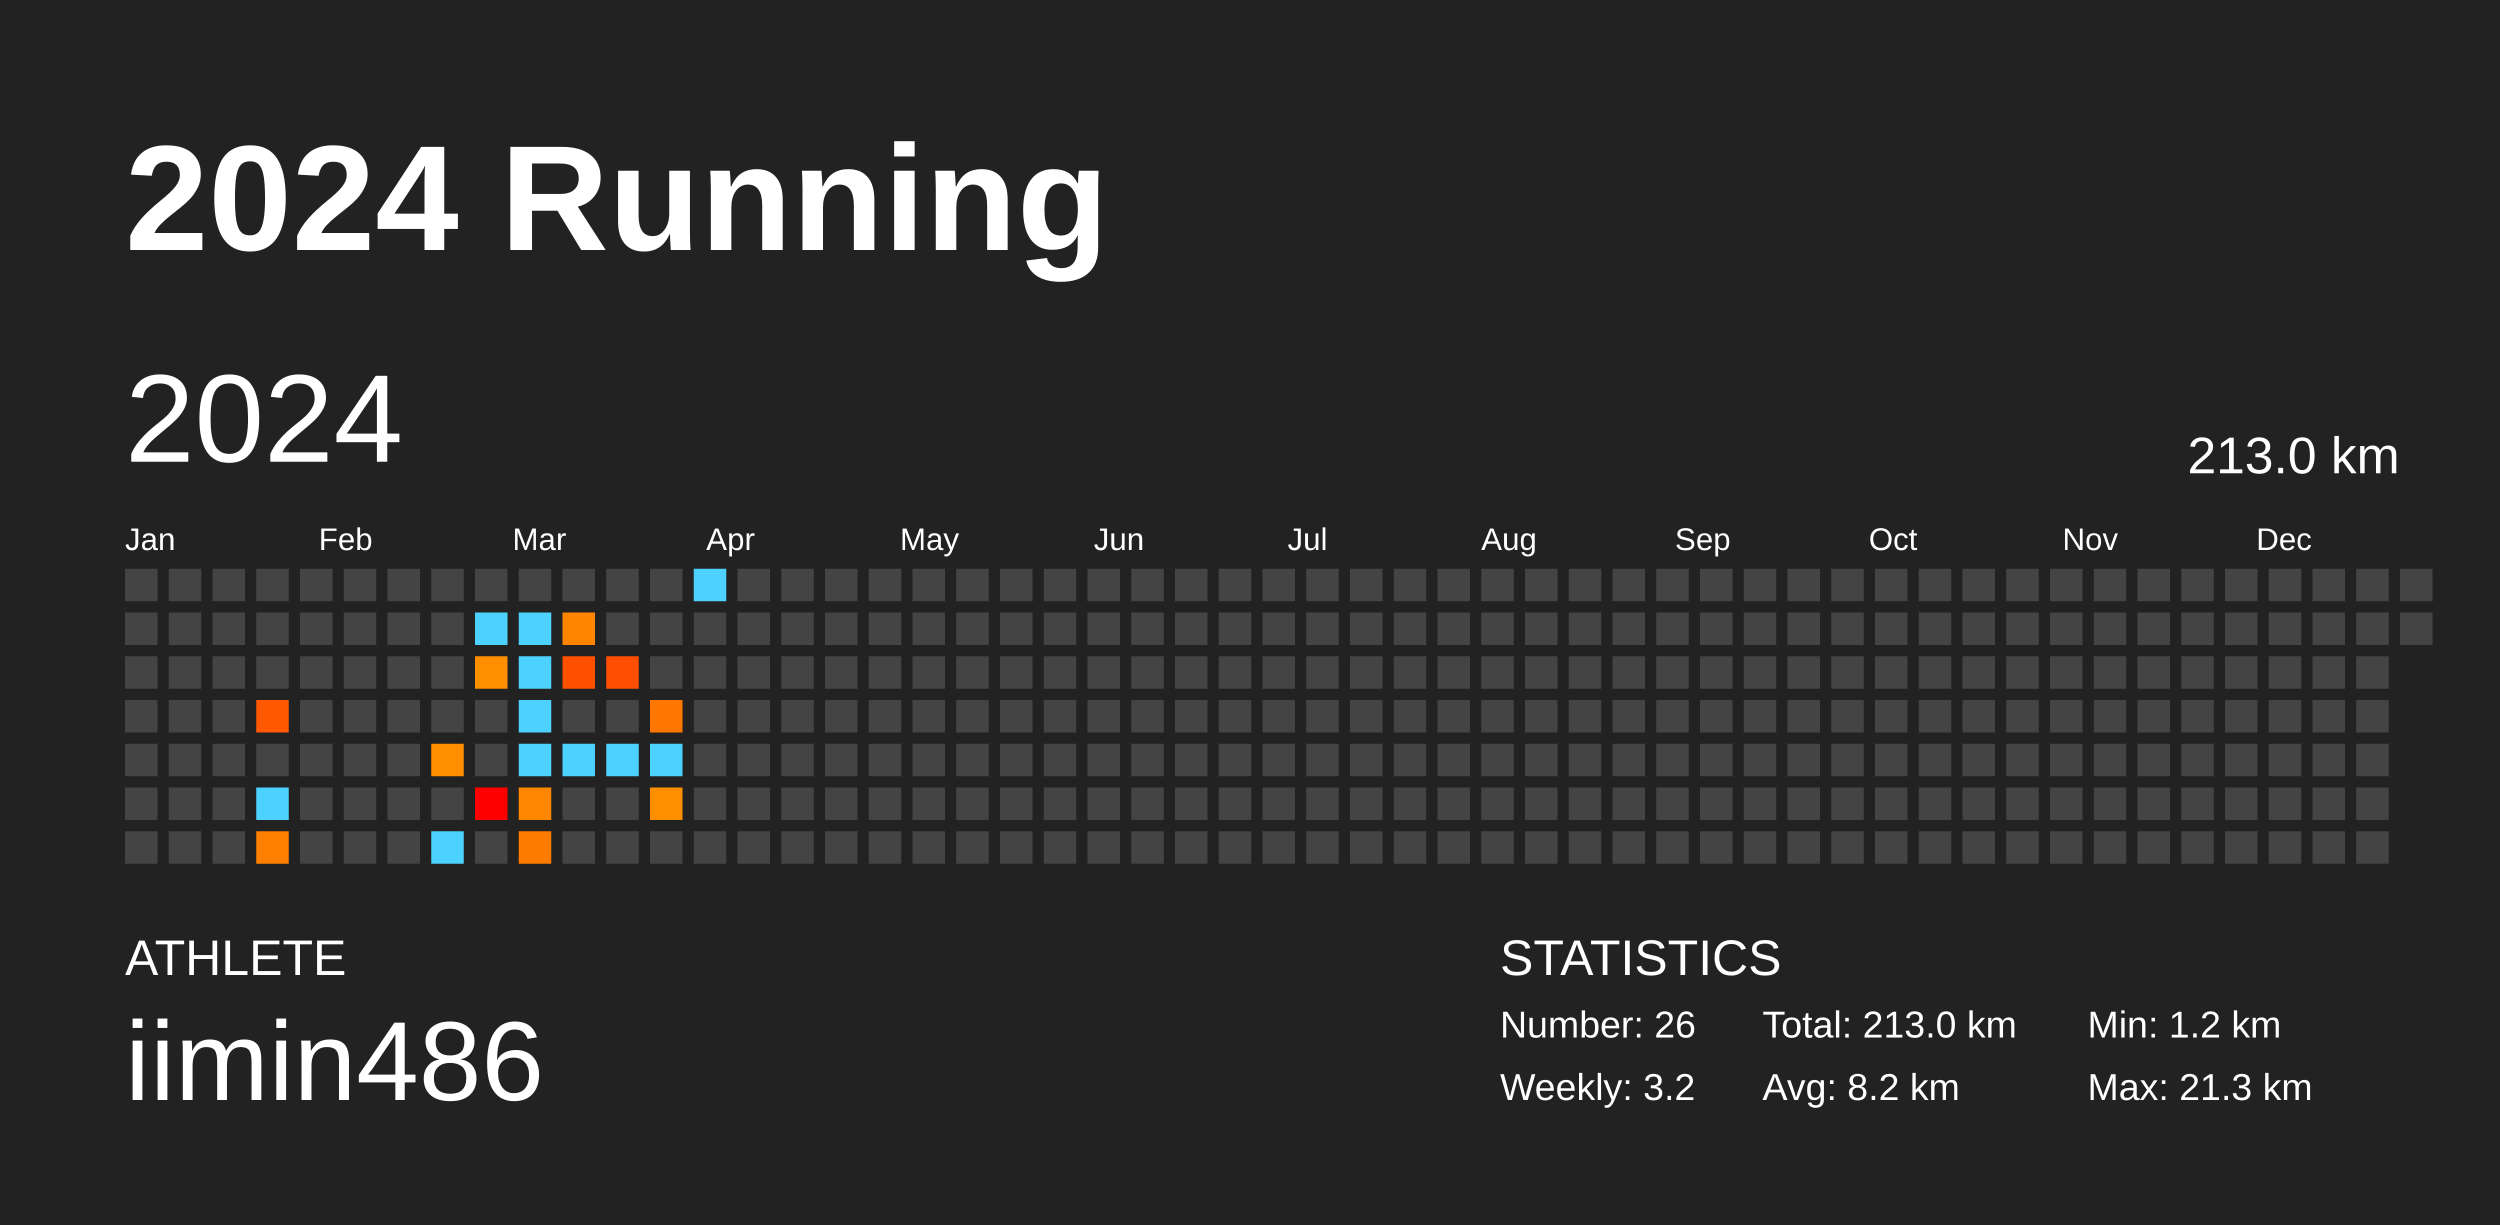
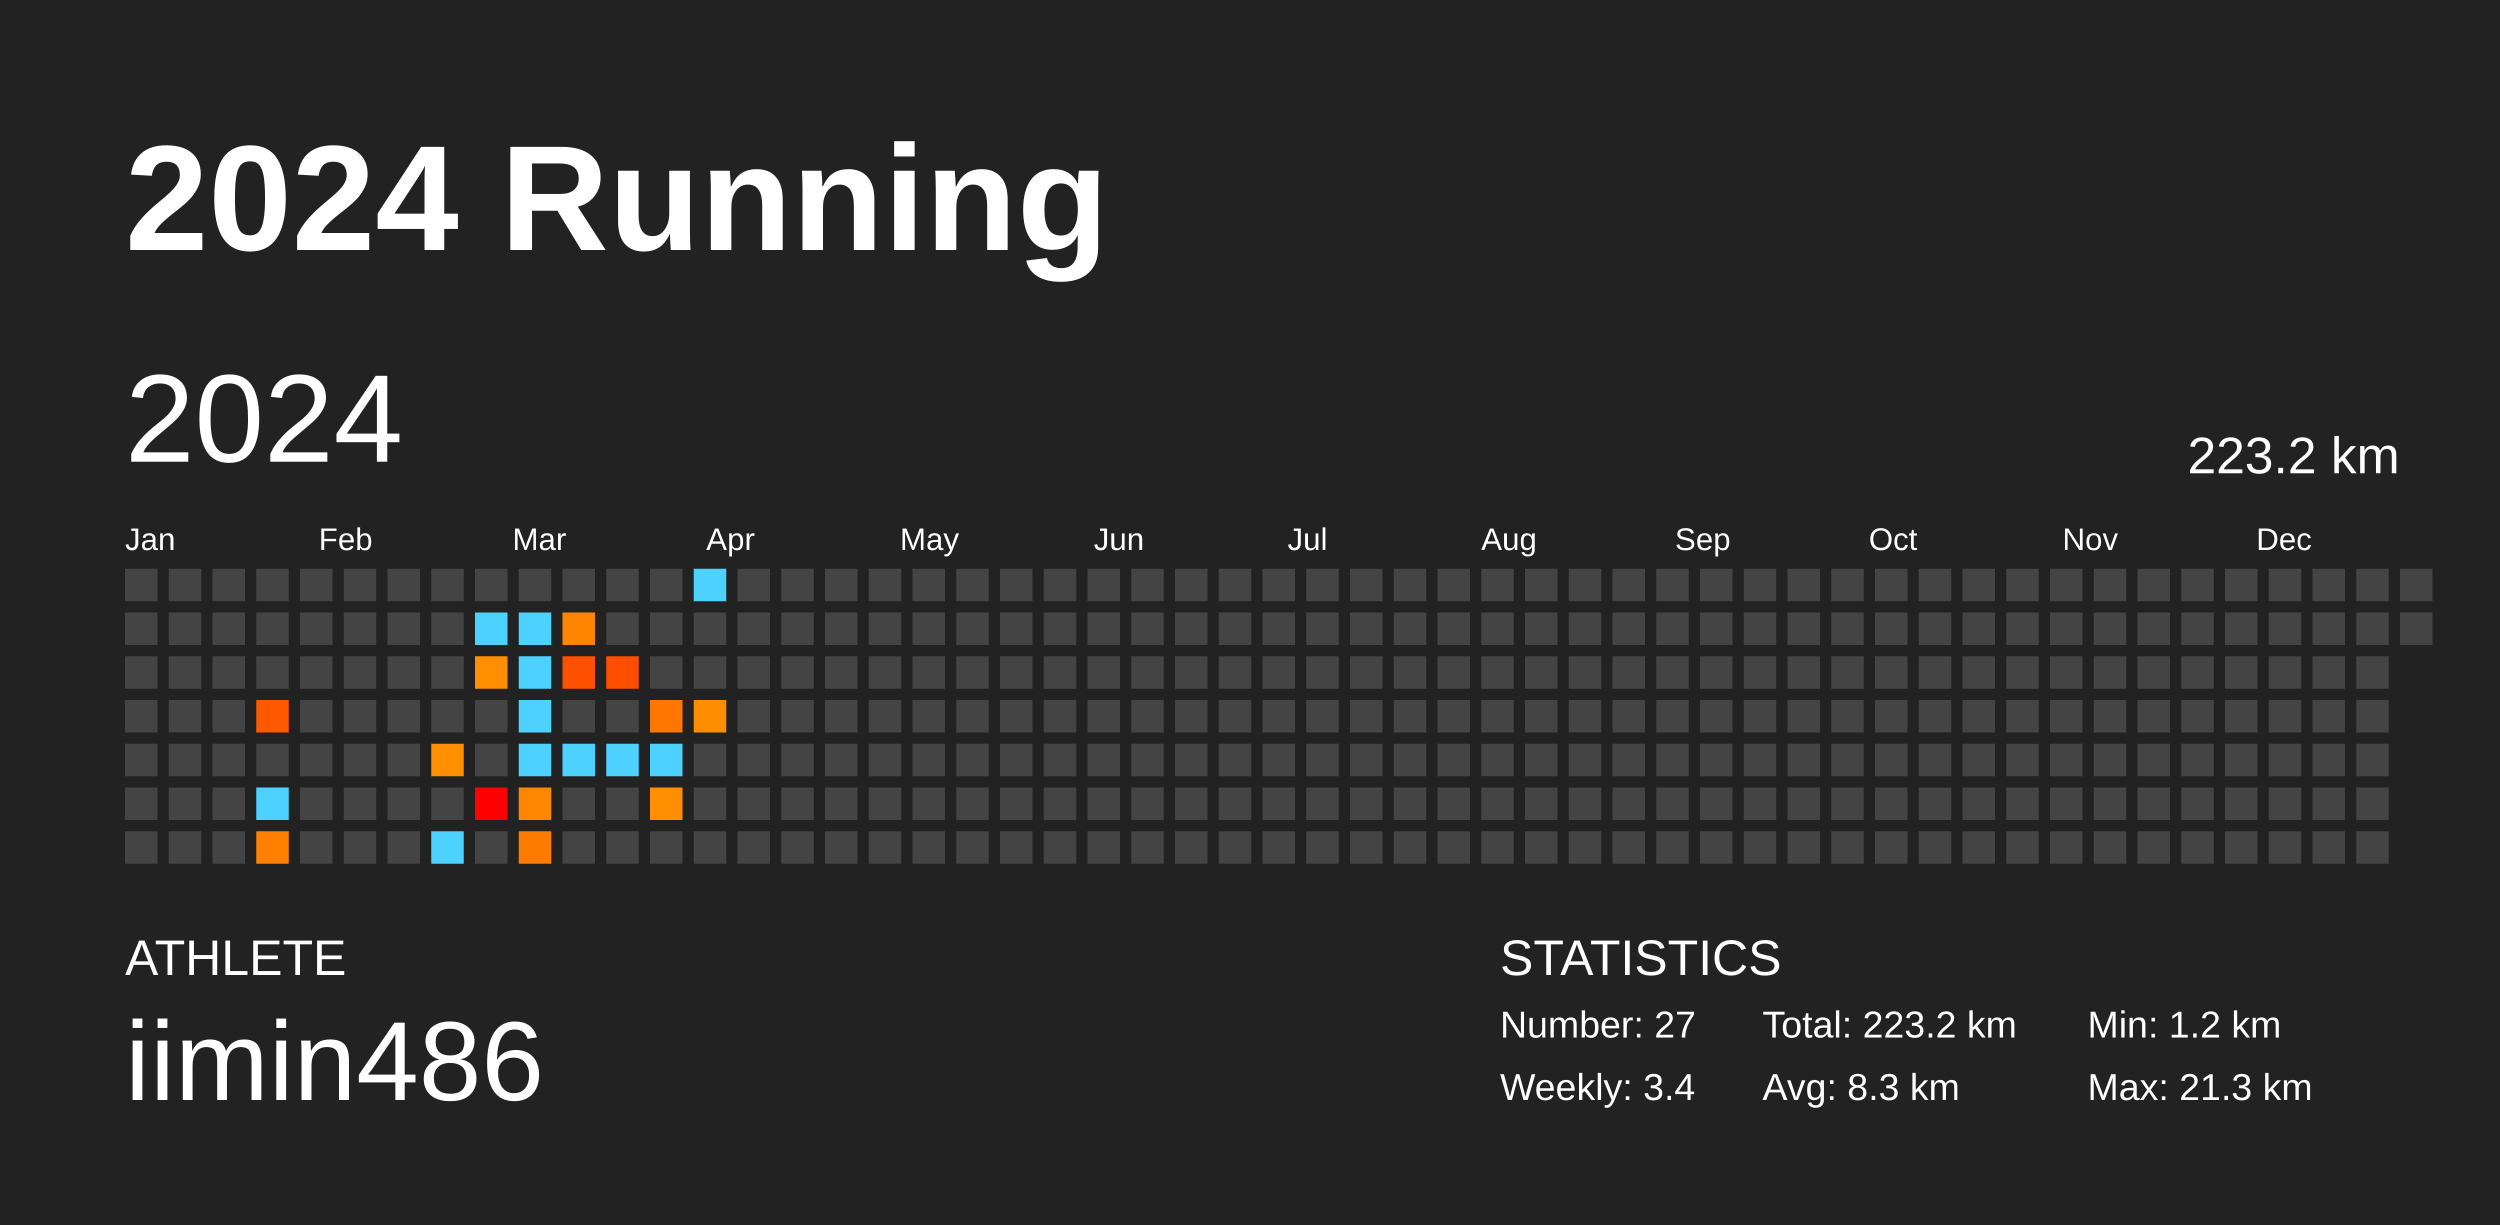
<svg xmlns="http://www.w3.org/2000/svg" baseProfile="full" height="98mm" version="1.1" viewBox="0,0,200,98" width="200mm">
  <defs />
  <rect fill="#222222" height="98" width="200" x="0" y="0" />
  <text fill="#FFFFFF" style="font-size:12px; font-family:Arial; font-weight:bold;" x="10" y="20">2024 Running</text>
  <text fill="#FFFFFF" style="font-size:4px; font-family:Arial" x="10" y="78">ATHLETE</text>
  <text fill="#FFFFFF" style="font-size:9px; font-family:Arial" x="10" y="88">iimin486</text>
  <text fill="#FFFFFF" style="font-size:4px; font-family:Arial" x="120" y="78">STATISTICS</text>
-   <text fill="#FFFFFF" style="font-size:3px; font-family:Arial" x="120" y="83">Number: 26</text>
-   <text fill="#FFFFFF" style="font-size:3px; font-family:Arial" x="120" y="88">Weekly: 3.2</text>
-   <text fill="#FFFFFF" style="font-size:3px; font-family:Arial" x="141" y="83">Total: 213.0 km</text>
-   <text fill="#FFFFFF" style="font-size:3px; font-family:Arial" x="141" y="88">Avg: 8.2 km</text>
+   <text fill="#FFFFFF" style="font-size:3px; font-family:Arial" x="120" y="83">Number: 27</text>
+   <text fill="#FFFFFF" style="font-size:3px; font-family:Arial" x="120" y="88">Weekly: 3.4</text>
+   <text fill="#FFFFFF" style="font-size:3px; font-family:Arial" x="141" y="83">Total: 223.2 km</text>
+   <text fill="#FFFFFF" style="font-size:3px; font-family:Arial" x="141" y="88">Avg: 8.3 km</text>
  <text fill="#FFFFFF" style="font-size:3px; font-family:Arial" x="167" y="83">Min: 1.2 km</text>
  <text fill="#FFFFFF" style="font-size:3px; font-family:Arial" x="167" y="88">Max: 21.3 km</text>
  <text dominant-baseline="hanging" fill="#FFFFFF" style="font-size:10.0px; font-family:Arial;" x="10" y="30">2024</text>
-   <text dominant-baseline="hanging" fill="#FFFFFF" style="font-size:4.125px; font-family:Arial;" x="175" y="35">213.0 km</text>
+   <text dominant-baseline="hanging" fill="#FFFFFF" style="font-size:4.125px; font-family:Arial;" x="175" y="35">223.2 km</text>
  <text fill="#FFFFFF" style="font-size:2.5px; font-family:Arial" x="10.0" y="44">Jan</text>
  <text fill="#FFFFFF" style="font-size:2.5px; font-family:Arial" x="25.5" y="44">Feb</text>
  <text fill="#FFFFFF" style="font-size:2.5px; font-family:Arial" x="41.0" y="44">Mar</text>
  <text fill="#FFFFFF" style="font-size:2.5px; font-family:Arial" x="56.5" y="44">Apr</text>
  <text fill="#FFFFFF" style="font-size:2.5px; font-family:Arial" x="72.0" y="44">May</text>
  <text fill="#FFFFFF" style="font-size:2.5px; font-family:Arial" x="87.5" y="44">Jun</text>
  <text fill="#FFFFFF" style="font-size:2.5px; font-family:Arial" x="103.0" y="44">Jul</text>
  <text fill="#FFFFFF" style="font-size:2.5px; font-family:Arial" x="118.5" y="44">Aug</text>
  <text fill="#FFFFFF" style="font-size:2.5px; font-family:Arial" x="134.0" y="44">Sep</text>
  <text fill="#FFFFFF" style="font-size:2.5px; font-family:Arial" x="149.5" y="44">Oct</text>
  <text fill="#FFFFFF" style="font-size:2.5px; font-family:Arial" x="165.0" y="44">Nov</text>
  <text fill="#FFFFFF" style="font-size:2.5px; font-family:Arial" x="180.5" y="44">Dec</text>
  <rect fill="#444444" height="2.6" width="2.6" x="10.0" y="45.5" />
  <rect fill="#444444" height="2.6" width="2.6" x="10.0" y="49.0" />
  <rect fill="#444444" height="2.6" width="2.6" x="10.0" y="52.5" />
  <rect fill="#444444" height="2.6" width="2.6" x="10.0" y="56.0" />
  <rect fill="#444444" height="2.6" width="2.6" x="10.0" y="59.5" />
  <rect fill="#444444" height="2.6" width="2.6" x="10.0" y="63.0" />
  <rect fill="#444444" height="2.6" width="2.6" x="10.0" y="66.5" />
  <rect fill="#444444" height="2.6" width="2.6" x="13.5" y="45.5" />
  <rect fill="#444444" height="2.6" width="2.6" x="13.5" y="49.0" />
  <rect fill="#444444" height="2.6" width="2.6" x="13.5" y="52.5" />
  <rect fill="#444444" height="2.6" width="2.6" x="13.5" y="56.0" />
  <rect fill="#444444" height="2.6" width="2.6" x="13.5" y="59.5" />
  <rect fill="#444444" height="2.6" width="2.6" x="13.5" y="63.0" />
  <rect fill="#444444" height="2.6" width="2.6" x="13.5" y="66.5" />
  <rect fill="#444444" height="2.6" width="2.6" x="17.0" y="45.5" />
  <rect fill="#444444" height="2.6" width="2.6" x="17.0" y="49.0" />
  <rect fill="#444444" height="2.6" width="2.6" x="17.0" y="52.5" />
  <rect fill="#444444" height="2.6" width="2.6" x="17.0" y="56.0" />
  <rect fill="#444444" height="2.6" width="2.6" x="17.0" y="59.5" />
  <rect fill="#444444" height="2.6" width="2.6" x="17.0" y="63.0" />
  <rect fill="#444444" height="2.6" width="2.6" x="17.0" y="66.5" />
  <rect fill="#444444" height="2.6" width="2.6" x="20.5" y="45.5" />
  <rect fill="#444444" height="2.6" width="2.6" x="20.5" y="49.0" />
  <rect fill="#444444" height="2.6" width="2.6" x="20.5" y="52.5" />
  <rect fill="#ff5800" height="2.6" width="2.6" x="20.5" y="56.0" />
  <rect fill="#444444" height="2.6" width="2.6" x="20.5" y="59.5" />
  <rect fill="#4dd2ff" height="2.6" width="2.6" x="20.5" y="63.0" />
  <rect fill="#ff7f00" height="2.6" width="2.6" x="20.5" y="66.5" />
  <rect fill="#444444" height="2.6" width="2.6" x="24.0" y="45.5" />
  <rect fill="#444444" height="2.6" width="2.6" x="24.0" y="49.0" />
  <rect fill="#444444" height="2.6" width="2.6" x="24.0" y="52.5" />
  <rect fill="#444444" height="2.6" width="2.6" x="24.0" y="56.0" />
  <rect fill="#444444" height="2.6" width="2.6" x="24.0" y="59.5" />
  <rect fill="#444444" height="2.6" width="2.6" x="24.0" y="63.0" />
  <rect fill="#444444" height="2.6" width="2.6" x="24.0" y="66.5" />
  <rect fill="#444444" height="2.6" width="2.6" x="27.5" y="45.5" />
  <rect fill="#444444" height="2.6" width="2.6" x="27.5" y="49.0" />
  <rect fill="#444444" height="2.6" width="2.6" x="27.5" y="52.5" />
  <rect fill="#444444" height="2.6" width="2.6" x="27.5" y="56.0" />
  <rect fill="#444444" height="2.6" width="2.6" x="27.5" y="59.5" />
  <rect fill="#444444" height="2.6" width="2.6" x="27.5" y="63.0" />
  <rect fill="#444444" height="2.6" width="2.6" x="27.5" y="66.5" />
  <rect fill="#444444" height="2.6" width="2.6" x="31.0" y="45.5" />
  <rect fill="#444444" height="2.6" width="2.6" x="31.0" y="49.0" />
  <rect fill="#444444" height="2.6" width="2.6" x="31.0" y="52.5" />
  <rect fill="#444444" height="2.6" width="2.6" x="31.0" y="56.0" />
  <rect fill="#444444" height="2.6" width="2.6" x="31.0" y="59.5" />
  <rect fill="#444444" height="2.6" width="2.6" x="31.0" y="63.0" />
  <rect fill="#444444" height="2.6" width="2.6" x="31.0" y="66.5" />
  <rect fill="#444444" height="2.6" width="2.6" x="34.5" y="45.5" />
  <rect fill="#444444" height="2.6" width="2.6" x="34.5" y="49.0" />
  <rect fill="#444444" height="2.6" width="2.6" x="34.5" y="52.5" />
  <rect fill="#444444" height="2.6" width="2.6" x="34.5" y="56.0" />
  <rect fill="#ff8f00" height="2.6" width="2.6" x="34.5" y="59.5" />
  <rect fill="#444444" height="2.6" width="2.6" x="34.5" y="63.0" />
  <rect fill="#4dd2ff" height="2.6" width="2.6" x="34.5" y="66.5" />
  <rect fill="#444444" height="2.6" width="2.6" x="38.0" y="45.5" />
  <rect fill="#4dd2ff" height="2.6" width="2.6" x="38.0" y="49.0" />
  <rect fill="#ff8f00" height="2.6" width="2.6" x="38.0" y="52.5" />
  <rect fill="#444444" height="2.6" width="2.6" x="38.0" y="56.0" />
  <rect fill="#444444" height="2.6" width="2.6" x="38.0" y="59.5" />
  <rect fill="red" height="2.6" width="2.6" x="38.0" y="63.0" />
  <rect fill="#444444" height="2.6" width="2.6" x="38.0" y="66.5" />
  <rect fill="#444444" height="2.6" width="2.6" x="41.5" y="45.5" />
  <rect fill="#4dd2ff" height="2.6" width="2.6" x="41.5" y="49.0" />
  <rect fill="#4dd2ff" height="2.6" width="2.6" x="41.5" y="52.5" />
  <rect fill="#4dd2ff" height="2.6" width="2.6" x="41.5" y="56.0" />
  <rect fill="#4dd2ff" height="2.6" width="2.6" x="41.5" y="59.5" />
  <rect fill="#ff8600" height="2.6" width="2.6" x="41.5" y="63.0" />
  <rect fill="#ff7b00" height="2.6" width="2.6" x="41.5" y="66.5" />
  <rect fill="#444444" height="2.6" width="2.6" x="45.0" y="45.5" />
  <rect fill="#ff8500" height="2.6" width="2.6" x="45.0" y="49.0" />
  <rect fill="#ff5000" height="2.6" width="2.6" x="45.0" y="52.5" />
  <rect fill="#444444" height="2.6" width="2.6" x="45.0" y="56.0" />
  <rect fill="#4dd2ff" height="2.6" width="2.6" x="45.0" y="59.5" />
  <rect fill="#444444" height="2.6" width="2.6" x="45.0" y="63.0" />
  <rect fill="#444444" height="2.6" width="2.6" x="45.0" y="66.5" />
  <rect fill="#444444" height="2.6" width="2.6" x="48.5" y="45.5" />
  <rect fill="#444444" height="2.6" width="2.6" x="48.5" y="49.0" />
  <rect fill="#ff4e00" height="2.6" width="2.6" x="48.5" y="52.5" />
  <rect fill="#444444" height="2.6" width="2.6" x="48.5" y="56.0" />
  <rect fill="#4dd2ff" height="2.6" width="2.6" x="48.5" y="59.5" />
  <rect fill="#444444" height="2.6" width="2.6" x="48.5" y="63.0" />
  <rect fill="#444444" height="2.6" width="2.6" x="48.5" y="66.5" />
  <rect fill="#444444" height="2.6" width="2.6" x="52.0" y="45.5" />
  <rect fill="#444444" height="2.6" width="2.6" x="52.0" y="49.0" />
  <rect fill="#444444" height="2.6" width="2.6" x="52.0" y="52.5" />
  <rect fill="#ff7600" height="2.6" width="2.6" x="52.0" y="56.0" />
  <rect fill="#4dd2ff" height="2.6" width="2.6" x="52.0" y="59.5" />
  <rect fill="#ff8f00" height="2.6" width="2.6" x="52.0" y="63.0" />
  <rect fill="#444444" height="2.6" width="2.6" x="52.0" y="66.5" />
  <rect fill="#4dd2ff" height="2.6" width="2.6" x="55.5" y="45.5" />
  <rect fill="#444444" height="2.6" width="2.6" x="55.5" y="49.0" />
  <rect fill="#444444" height="2.6" width="2.6" x="55.5" y="52.5" />
-   <rect fill="#444444" height="2.6" width="2.6" x="55.5" y="56.0" />
+   <rect fill="#ff8d00" height="2.6" width="2.6" x="55.5" y="56.0" />
  <rect fill="#444444" height="2.6" width="2.6" x="55.5" y="59.5" />
  <rect fill="#444444" height="2.6" width="2.6" x="55.5" y="63.0" />
  <rect fill="#444444" height="2.6" width="2.6" x="55.5" y="66.5" />
  <rect fill="#444444" height="2.6" width="2.6" x="59.0" y="45.5" />
  <rect fill="#444444" height="2.6" width="2.6" x="59.0" y="49.0" />
  <rect fill="#444444" height="2.6" width="2.6" x="59.0" y="52.5" />
  <rect fill="#444444" height="2.6" width="2.6" x="59.0" y="56.0" />
  <rect fill="#444444" height="2.6" width="2.6" x="59.0" y="59.5" />
  <rect fill="#444444" height="2.6" width="2.6" x="59.0" y="63.0" />
  <rect fill="#444444" height="2.6" width="2.6" x="59.0" y="66.5" />
  <rect fill="#444444" height="2.6" width="2.6" x="62.5" y="45.5" />
  <rect fill="#444444" height="2.6" width="2.6" x="62.5" y="49.0" />
  <rect fill="#444444" height="2.6" width="2.6" x="62.5" y="52.5" />
  <rect fill="#444444" height="2.6" width="2.6" x="62.5" y="56.0" />
  <rect fill="#444444" height="2.6" width="2.6" x="62.5" y="59.5" />
  <rect fill="#444444" height="2.6" width="2.6" x="62.5" y="63.0" />
  <rect fill="#444444" height="2.6" width="2.6" x="62.5" y="66.5" />
  <rect fill="#444444" height="2.6" width="2.6" x="66.0" y="45.5" />
  <rect fill="#444444" height="2.6" width="2.6" x="66.0" y="49.0" />
  <rect fill="#444444" height="2.6" width="2.6" x="66.0" y="52.5" />
  <rect fill="#444444" height="2.6" width="2.6" x="66.0" y="56.0" />
  <rect fill="#444444" height="2.6" width="2.6" x="66.0" y="59.5" />
  <rect fill="#444444" height="2.6" width="2.6" x="66.0" y="63.0" />
  <rect fill="#444444" height="2.6" width="2.6" x="66.0" y="66.5" />
  <rect fill="#444444" height="2.6" width="2.6" x="69.5" y="45.5" />
  <rect fill="#444444" height="2.6" width="2.6" x="69.5" y="49.0" />
  <rect fill="#444444" height="2.6" width="2.6" x="69.5" y="52.5" />
  <rect fill="#444444" height="2.6" width="2.6" x="69.5" y="56.0" />
  <rect fill="#444444" height="2.6" width="2.6" x="69.5" y="59.5" />
  <rect fill="#444444" height="2.6" width="2.6" x="69.5" y="63.0" />
  <rect fill="#444444" height="2.6" width="2.6" x="69.5" y="66.5" />
  <rect fill="#444444" height="2.6" width="2.6" x="73.0" y="45.5" />
  <rect fill="#444444" height="2.6" width="2.6" x="73.0" y="49.0" />
  <rect fill="#444444" height="2.6" width="2.6" x="73.0" y="52.5" />
  <rect fill="#444444" height="2.6" width="2.6" x="73.0" y="56.0" />
  <rect fill="#444444" height="2.6" width="2.6" x="73.0" y="59.5" />
  <rect fill="#444444" height="2.6" width="2.6" x="73.0" y="63.0" />
  <rect fill="#444444" height="2.6" width="2.6" x="73.0" y="66.5" />
  <rect fill="#444444" height="2.6" width="2.6" x="76.5" y="45.5" />
  <rect fill="#444444" height="2.6" width="2.6" x="76.5" y="49.0" />
  <rect fill="#444444" height="2.6" width="2.6" x="76.5" y="52.5" />
  <rect fill="#444444" height="2.6" width="2.6" x="76.5" y="56.0" />
  <rect fill="#444444" height="2.6" width="2.6" x="76.5" y="59.5" />
  <rect fill="#444444" height="2.6" width="2.6" x="76.5" y="63.0" />
  <rect fill="#444444" height="2.6" width="2.6" x="76.5" y="66.5" />
  <rect fill="#444444" height="2.6" width="2.6" x="80.0" y="45.5" />
  <rect fill="#444444" height="2.6" width="2.6" x="80.0" y="49.0" />
  <rect fill="#444444" height="2.6" width="2.6" x="80.0" y="52.5" />
  <rect fill="#444444" height="2.6" width="2.6" x="80.0" y="56.0" />
  <rect fill="#444444" height="2.6" width="2.6" x="80.0" y="59.5" />
  <rect fill="#444444" height="2.6" width="2.6" x="80.0" y="63.0" />
  <rect fill="#444444" height="2.6" width="2.6" x="80.0" y="66.5" />
  <rect fill="#444444" height="2.6" width="2.6" x="83.5" y="45.5" />
  <rect fill="#444444" height="2.6" width="2.6" x="83.5" y="49.0" />
  <rect fill="#444444" height="2.6" width="2.6" x="83.5" y="52.5" />
  <rect fill="#444444" height="2.6" width="2.6" x="83.5" y="56.0" />
  <rect fill="#444444" height="2.6" width="2.6" x="83.5" y="59.5" />
  <rect fill="#444444" height="2.6" width="2.6" x="83.5" y="63.0" />
  <rect fill="#444444" height="2.6" width="2.6" x="83.5" y="66.5" />
  <rect fill="#444444" height="2.6" width="2.6" x="87.0" y="45.5" />
  <rect fill="#444444" height="2.6" width="2.6" x="87.0" y="49.0" />
  <rect fill="#444444" height="2.6" width="2.6" x="87.0" y="52.5" />
  <rect fill="#444444" height="2.6" width="2.6" x="87.0" y="56.0" />
  <rect fill="#444444" height="2.6" width="2.6" x="87.0" y="59.5" />
  <rect fill="#444444" height="2.6" width="2.6" x="87.0" y="63.0" />
  <rect fill="#444444" height="2.6" width="2.6" x="87.0" y="66.5" />
  <rect fill="#444444" height="2.6" width="2.6" x="90.5" y="45.5" />
  <rect fill="#444444" height="2.6" width="2.6" x="90.5" y="49.0" />
  <rect fill="#444444" height="2.6" width="2.6" x="90.5" y="52.5" />
  <rect fill="#444444" height="2.6" width="2.6" x="90.5" y="56.0" />
  <rect fill="#444444" height="2.6" width="2.6" x="90.5" y="59.5" />
  <rect fill="#444444" height="2.6" width="2.6" x="90.5" y="63.0" />
  <rect fill="#444444" height="2.6" width="2.6" x="90.5" y="66.5" />
  <rect fill="#444444" height="2.6" width="2.6" x="94.0" y="45.5" />
  <rect fill="#444444" height="2.6" width="2.6" x="94.0" y="49.0" />
  <rect fill="#444444" height="2.6" width="2.6" x="94.0" y="52.5" />
  <rect fill="#444444" height="2.6" width="2.6" x="94.0" y="56.0" />
  <rect fill="#444444" height="2.6" width="2.6" x="94.0" y="59.5" />
  <rect fill="#444444" height="2.6" width="2.6" x="94.0" y="63.0" />
  <rect fill="#444444" height="2.6" width="2.6" x="94.0" y="66.5" />
  <rect fill="#444444" height="2.6" width="2.6" x="97.5" y="45.5" />
  <rect fill="#444444" height="2.6" width="2.6" x="97.5" y="49.0" />
  <rect fill="#444444" height="2.6" width="2.6" x="97.5" y="52.5" />
  <rect fill="#444444" height="2.6" width="2.6" x="97.5" y="56.0" />
  <rect fill="#444444" height="2.6" width="2.6" x="97.5" y="59.5" />
  <rect fill="#444444" height="2.6" width="2.6" x="97.5" y="63.0" />
  <rect fill="#444444" height="2.6" width="2.6" x="97.5" y="66.5" />
  <rect fill="#444444" height="2.6" width="2.6" x="101.0" y="45.5" />
  <rect fill="#444444" height="2.6" width="2.6" x="101.0" y="49.0" />
  <rect fill="#444444" height="2.6" width="2.6" x="101.0" y="52.5" />
  <rect fill="#444444" height="2.6" width="2.6" x="101.0" y="56.0" />
  <rect fill="#444444" height="2.6" width="2.6" x="101.0" y="59.5" />
  <rect fill="#444444" height="2.6" width="2.6" x="101.0" y="63.0" />
  <rect fill="#444444" height="2.6" width="2.6" x="101.0" y="66.5" />
  <rect fill="#444444" height="2.6" width="2.6" x="104.5" y="45.5" />
  <rect fill="#444444" height="2.6" width="2.6" x="104.5" y="49.0" />
  <rect fill="#444444" height="2.6" width="2.6" x="104.5" y="52.5" />
  <rect fill="#444444" height="2.6" width="2.6" x="104.5" y="56.0" />
  <rect fill="#444444" height="2.6" width="2.6" x="104.5" y="59.5" />
  <rect fill="#444444" height="2.6" width="2.6" x="104.5" y="63.0" />
  <rect fill="#444444" height="2.6" width="2.6" x="104.5" y="66.5" />
  <rect fill="#444444" height="2.6" width="2.6" x="108.0" y="45.5" />
  <rect fill="#444444" height="2.6" width="2.6" x="108.0" y="49.0" />
  <rect fill="#444444" height="2.6" width="2.6" x="108.0" y="52.5" />
  <rect fill="#444444" height="2.6" width="2.6" x="108.0" y="56.0" />
  <rect fill="#444444" height="2.6" width="2.6" x="108.0" y="59.5" />
  <rect fill="#444444" height="2.6" width="2.6" x="108.0" y="63.0" />
  <rect fill="#444444" height="2.6" width="2.6" x="108.0" y="66.5" />
  <rect fill="#444444" height="2.6" width="2.6" x="111.5" y="45.5" />
  <rect fill="#444444" height="2.6" width="2.6" x="111.5" y="49.0" />
  <rect fill="#444444" height="2.6" width="2.6" x="111.5" y="52.5" />
  <rect fill="#444444" height="2.6" width="2.6" x="111.5" y="56.0" />
  <rect fill="#444444" height="2.6" width="2.6" x="111.5" y="59.5" />
  <rect fill="#444444" height="2.6" width="2.6" x="111.5" y="63.0" />
  <rect fill="#444444" height="2.6" width="2.6" x="111.5" y="66.5" />
  <rect fill="#444444" height="2.6" width="2.6" x="115.0" y="45.5" />
  <rect fill="#444444" height="2.6" width="2.6" x="115.0" y="49.0" />
  <rect fill="#444444" height="2.6" width="2.6" x="115.0" y="52.5" />
  <rect fill="#444444" height="2.6" width="2.6" x="115.0" y="56.0" />
  <rect fill="#444444" height="2.6" width="2.6" x="115.0" y="59.5" />
  <rect fill="#444444" height="2.6" width="2.6" x="115.0" y="63.0" />
  <rect fill="#444444" height="2.6" width="2.6" x="115.0" y="66.5" />
  <rect fill="#444444" height="2.6" width="2.6" x="118.5" y="45.5" />
  <rect fill="#444444" height="2.6" width="2.6" x="118.5" y="49.0" />
  <rect fill="#444444" height="2.6" width="2.6" x="118.5" y="52.5" />
  <rect fill="#444444" height="2.6" width="2.6" x="118.5" y="56.0" />
  <rect fill="#444444" height="2.6" width="2.6" x="118.5" y="59.5" />
  <rect fill="#444444" height="2.6" width="2.6" x="118.5" y="63.0" />
  <rect fill="#444444" height="2.6" width="2.6" x="118.5" y="66.5" />
  <rect fill="#444444" height="2.6" width="2.6" x="122.0" y="45.5" />
  <rect fill="#444444" height="2.6" width="2.6" x="122.0" y="49.0" />
  <rect fill="#444444" height="2.6" width="2.6" x="122.0" y="52.5" />
  <rect fill="#444444" height="2.6" width="2.6" x="122.0" y="56.0" />
  <rect fill="#444444" height="2.6" width="2.6" x="122.0" y="59.5" />
  <rect fill="#444444" height="2.6" width="2.6" x="122.0" y="63.0" />
  <rect fill="#444444" height="2.6" width="2.6" x="122.0" y="66.5" />
  <rect fill="#444444" height="2.6" width="2.6" x="125.5" y="45.5" />
  <rect fill="#444444" height="2.6" width="2.6" x="125.5" y="49.0" />
  <rect fill="#444444" height="2.6" width="2.6" x="125.5" y="52.5" />
  <rect fill="#444444" height="2.6" width="2.6" x="125.5" y="56.0" />
  <rect fill="#444444" height="2.6" width="2.6" x="125.5" y="59.5" />
  <rect fill="#444444" height="2.6" width="2.6" x="125.5" y="63.0" />
  <rect fill="#444444" height="2.6" width="2.6" x="125.5" y="66.5" />
  <rect fill="#444444" height="2.6" width="2.6" x="129.0" y="45.5" />
  <rect fill="#444444" height="2.6" width="2.6" x="129.0" y="49.0" />
  <rect fill="#444444" height="2.6" width="2.6" x="129.0" y="52.5" />
  <rect fill="#444444" height="2.6" width="2.6" x="129.0" y="56.0" />
  <rect fill="#444444" height="2.6" width="2.6" x="129.0" y="59.5" />
  <rect fill="#444444" height="2.6" width="2.6" x="129.0" y="63.0" />
  <rect fill="#444444" height="2.6" width="2.6" x="129.0" y="66.5" />
  <rect fill="#444444" height="2.6" width="2.6" x="132.5" y="45.5" />
  <rect fill="#444444" height="2.6" width="2.6" x="132.5" y="49.0" />
  <rect fill="#444444" height="2.6" width="2.6" x="132.5" y="52.5" />
  <rect fill="#444444" height="2.6" width="2.6" x="132.5" y="56.0" />
  <rect fill="#444444" height="2.6" width="2.6" x="132.5" y="59.5" />
  <rect fill="#444444" height="2.6" width="2.6" x="132.5" y="63.0" />
  <rect fill="#444444" height="2.6" width="2.6" x="132.5" y="66.5" />
  <rect fill="#444444" height="2.6" width="2.6" x="136.0" y="45.5" />
  <rect fill="#444444" height="2.6" width="2.6" x="136.0" y="49.0" />
  <rect fill="#444444" height="2.6" width="2.6" x="136.0" y="52.5" />
  <rect fill="#444444" height="2.6" width="2.6" x="136.0" y="56.0" />
  <rect fill="#444444" height="2.6" width="2.6" x="136.0" y="59.5" />
  <rect fill="#444444" height="2.6" width="2.6" x="136.0" y="63.0" />
  <rect fill="#444444" height="2.6" width="2.6" x="136.0" y="66.5" />
  <rect fill="#444444" height="2.6" width="2.6" x="139.5" y="45.5" />
  <rect fill="#444444" height="2.6" width="2.6" x="139.5" y="49.0" />
  <rect fill="#444444" height="2.6" width="2.6" x="139.5" y="52.5" />
  <rect fill="#444444" height="2.6" width="2.6" x="139.5" y="56.0" />
  <rect fill="#444444" height="2.6" width="2.6" x="139.5" y="59.5" />
  <rect fill="#444444" height="2.6" width="2.6" x="139.5" y="63.0" />
  <rect fill="#444444" height="2.6" width="2.6" x="139.5" y="66.5" />
  <rect fill="#444444" height="2.6" width="2.6" x="143.0" y="45.5" />
  <rect fill="#444444" height="2.6" width="2.6" x="143.0" y="49.0" />
  <rect fill="#444444" height="2.6" width="2.6" x="143.0" y="52.5" />
  <rect fill="#444444" height="2.6" width="2.6" x="143.0" y="56.0" />
  <rect fill="#444444" height="2.6" width="2.6" x="143.0" y="59.5" />
  <rect fill="#444444" height="2.6" width="2.6" x="143.0" y="63.0" />
  <rect fill="#444444" height="2.6" width="2.6" x="143.0" y="66.5" />
  <rect fill="#444444" height="2.6" width="2.6" x="146.5" y="45.5" />
  <rect fill="#444444" height="2.6" width="2.6" x="146.5" y="49.0" />
  <rect fill="#444444" height="2.6" width="2.6" x="146.5" y="52.5" />
  <rect fill="#444444" height="2.6" width="2.6" x="146.5" y="56.0" />
  <rect fill="#444444" height="2.6" width="2.6" x="146.5" y="59.5" />
  <rect fill="#444444" height="2.6" width="2.6" x="146.5" y="63.0" />
  <rect fill="#444444" height="2.6" width="2.6" x="146.5" y="66.5" />
  <rect fill="#444444" height="2.6" width="2.6" x="150.0" y="45.5" />
  <rect fill="#444444" height="2.6" width="2.6" x="150.0" y="49.0" />
  <rect fill="#444444" height="2.6" width="2.6" x="150.0" y="52.5" />
  <rect fill="#444444" height="2.6" width="2.6" x="150.0" y="56.0" />
  <rect fill="#444444" height="2.6" width="2.6" x="150.0" y="59.5" />
  <rect fill="#444444" height="2.6" width="2.6" x="150.0" y="63.0" />
  <rect fill="#444444" height="2.6" width="2.6" x="150.0" y="66.5" />
  <rect fill="#444444" height="2.6" width="2.6" x="153.5" y="45.5" />
  <rect fill="#444444" height="2.6" width="2.6" x="153.5" y="49.0" />
  <rect fill="#444444" height="2.6" width="2.6" x="153.5" y="52.5" />
  <rect fill="#444444" height="2.6" width="2.6" x="153.5" y="56.0" />
  <rect fill="#444444" height="2.6" width="2.6" x="153.5" y="59.5" />
  <rect fill="#444444" height="2.6" width="2.6" x="153.5" y="63.0" />
  <rect fill="#444444" height="2.6" width="2.6" x="153.5" y="66.5" />
  <rect fill="#444444" height="2.6" width="2.6" x="157.0" y="45.5" />
  <rect fill="#444444" height="2.6" width="2.6" x="157.0" y="49.0" />
  <rect fill="#444444" height="2.6" width="2.6" x="157.0" y="52.5" />
  <rect fill="#444444" height="2.6" width="2.6" x="157.0" y="56.0" />
  <rect fill="#444444" height="2.6" width="2.6" x="157.0" y="59.5" />
  <rect fill="#444444" height="2.6" width="2.6" x="157.0" y="63.0" />
  <rect fill="#444444" height="2.6" width="2.6" x="157.0" y="66.5" />
  <rect fill="#444444" height="2.6" width="2.6" x="160.5" y="45.5" />
  <rect fill="#444444" height="2.6" width="2.6" x="160.5" y="49.0" />
  <rect fill="#444444" height="2.6" width="2.6" x="160.5" y="52.5" />
  <rect fill="#444444" height="2.6" width="2.6" x="160.5" y="56.0" />
  <rect fill="#444444" height="2.6" width="2.6" x="160.5" y="59.5" />
  <rect fill="#444444" height="2.6" width="2.6" x="160.5" y="63.0" />
  <rect fill="#444444" height="2.6" width="2.6" x="160.5" y="66.5" />
  <rect fill="#444444" height="2.6" width="2.6" x="164.0" y="45.5" />
  <rect fill="#444444" height="2.6" width="2.6" x="164.0" y="49.0" />
  <rect fill="#444444" height="2.6" width="2.6" x="164.0" y="52.5" />
  <rect fill="#444444" height="2.6" width="2.6" x="164.0" y="56.0" />
  <rect fill="#444444" height="2.6" width="2.6" x="164.0" y="59.5" />
  <rect fill="#444444" height="2.6" width="2.6" x="164.0" y="63.0" />
  <rect fill="#444444" height="2.6" width="2.6" x="164.0" y="66.5" />
  <rect fill="#444444" height="2.6" width="2.6" x="167.5" y="45.5" />
  <rect fill="#444444" height="2.6" width="2.6" x="167.5" y="49.0" />
  <rect fill="#444444" height="2.6" width="2.6" x="167.5" y="52.5" />
  <rect fill="#444444" height="2.6" width="2.6" x="167.5" y="56.0" />
  <rect fill="#444444" height="2.6" width="2.6" x="167.5" y="59.5" />
  <rect fill="#444444" height="2.6" width="2.6" x="167.5" y="63.0" />
  <rect fill="#444444" height="2.6" width="2.6" x="167.5" y="66.5" />
  <rect fill="#444444" height="2.6" width="2.6" x="171.0" y="45.5" />
  <rect fill="#444444" height="2.6" width="2.6" x="171.0" y="49.0" />
  <rect fill="#444444" height="2.6" width="2.6" x="171.0" y="52.5" />
  <rect fill="#444444" height="2.6" width="2.6" x="171.0" y="56.0" />
  <rect fill="#444444" height="2.6" width="2.6" x="171.0" y="59.5" />
  <rect fill="#444444" height="2.6" width="2.6" x="171.0" y="63.0" />
  <rect fill="#444444" height="2.6" width="2.6" x="171.0" y="66.5" />
  <rect fill="#444444" height="2.6" width="2.6" x="174.5" y="45.5" />
  <rect fill="#444444" height="2.6" width="2.6" x="174.5" y="49.0" />
  <rect fill="#444444" height="2.6" width="2.6" x="174.5" y="52.5" />
  <rect fill="#444444" height="2.6" width="2.6" x="174.5" y="56.0" />
  <rect fill="#444444" height="2.6" width="2.6" x="174.5" y="59.5" />
  <rect fill="#444444" height="2.6" width="2.6" x="174.5" y="63.0" />
  <rect fill="#444444" height="2.6" width="2.6" x="174.5" y="66.5" />
  <rect fill="#444444" height="2.6" width="2.6" x="178.0" y="45.5" />
  <rect fill="#444444" height="2.6" width="2.6" x="178.0" y="49.0" />
  <rect fill="#444444" height="2.6" width="2.6" x="178.0" y="52.5" />
  <rect fill="#444444" height="2.6" width="2.6" x="178.0" y="56.0" />
  <rect fill="#444444" height="2.6" width="2.6" x="178.0" y="59.5" />
  <rect fill="#444444" height="2.6" width="2.6" x="178.0" y="63.0" />
  <rect fill="#444444" height="2.6" width="2.6" x="178.0" y="66.5" />
  <rect fill="#444444" height="2.6" width="2.6" x="181.5" y="45.5" />
  <rect fill="#444444" height="2.6" width="2.6" x="181.5" y="49.0" />
  <rect fill="#444444" height="2.6" width="2.6" x="181.5" y="52.5" />
  <rect fill="#444444" height="2.6" width="2.6" x="181.5" y="56.0" />
  <rect fill="#444444" height="2.6" width="2.6" x="181.5" y="59.5" />
  <rect fill="#444444" height="2.6" width="2.6" x="181.5" y="63.0" />
  <rect fill="#444444" height="2.6" width="2.6" x="181.5" y="66.5" />
  <rect fill="#444444" height="2.6" width="2.6" x="185.0" y="45.5" />
  <rect fill="#444444" height="2.6" width="2.6" x="185.0" y="49.0" />
  <rect fill="#444444" height="2.6" width="2.6" x="185.0" y="52.5" />
  <rect fill="#444444" height="2.6" width="2.6" x="185.0" y="56.0" />
  <rect fill="#444444" height="2.6" width="2.6" x="185.0" y="59.5" />
  <rect fill="#444444" height="2.6" width="2.6" x="185.0" y="63.0" />
  <rect fill="#444444" height="2.6" width="2.6" x="185.0" y="66.5" />
  <rect fill="#444444" height="2.6" width="2.6" x="188.5" y="45.5" />
  <rect fill="#444444" height="2.6" width="2.6" x="188.5" y="49.0" />
  <rect fill="#444444" height="2.6" width="2.6" x="188.5" y="52.5" />
  <rect fill="#444444" height="2.6" width="2.6" x="188.5" y="56.0" />
  <rect fill="#444444" height="2.6" width="2.6" x="188.5" y="59.5" />
  <rect fill="#444444" height="2.6" width="2.6" x="188.5" y="63.0" />
  <rect fill="#444444" height="2.6" width="2.6" x="188.5" y="66.5" />
  <rect fill="#444444" height="2.6" width="2.6" x="192.0" y="45.5" />
  <rect fill="#444444" height="2.6" width="2.6" x="192.0" y="49.0" />
</svg>
